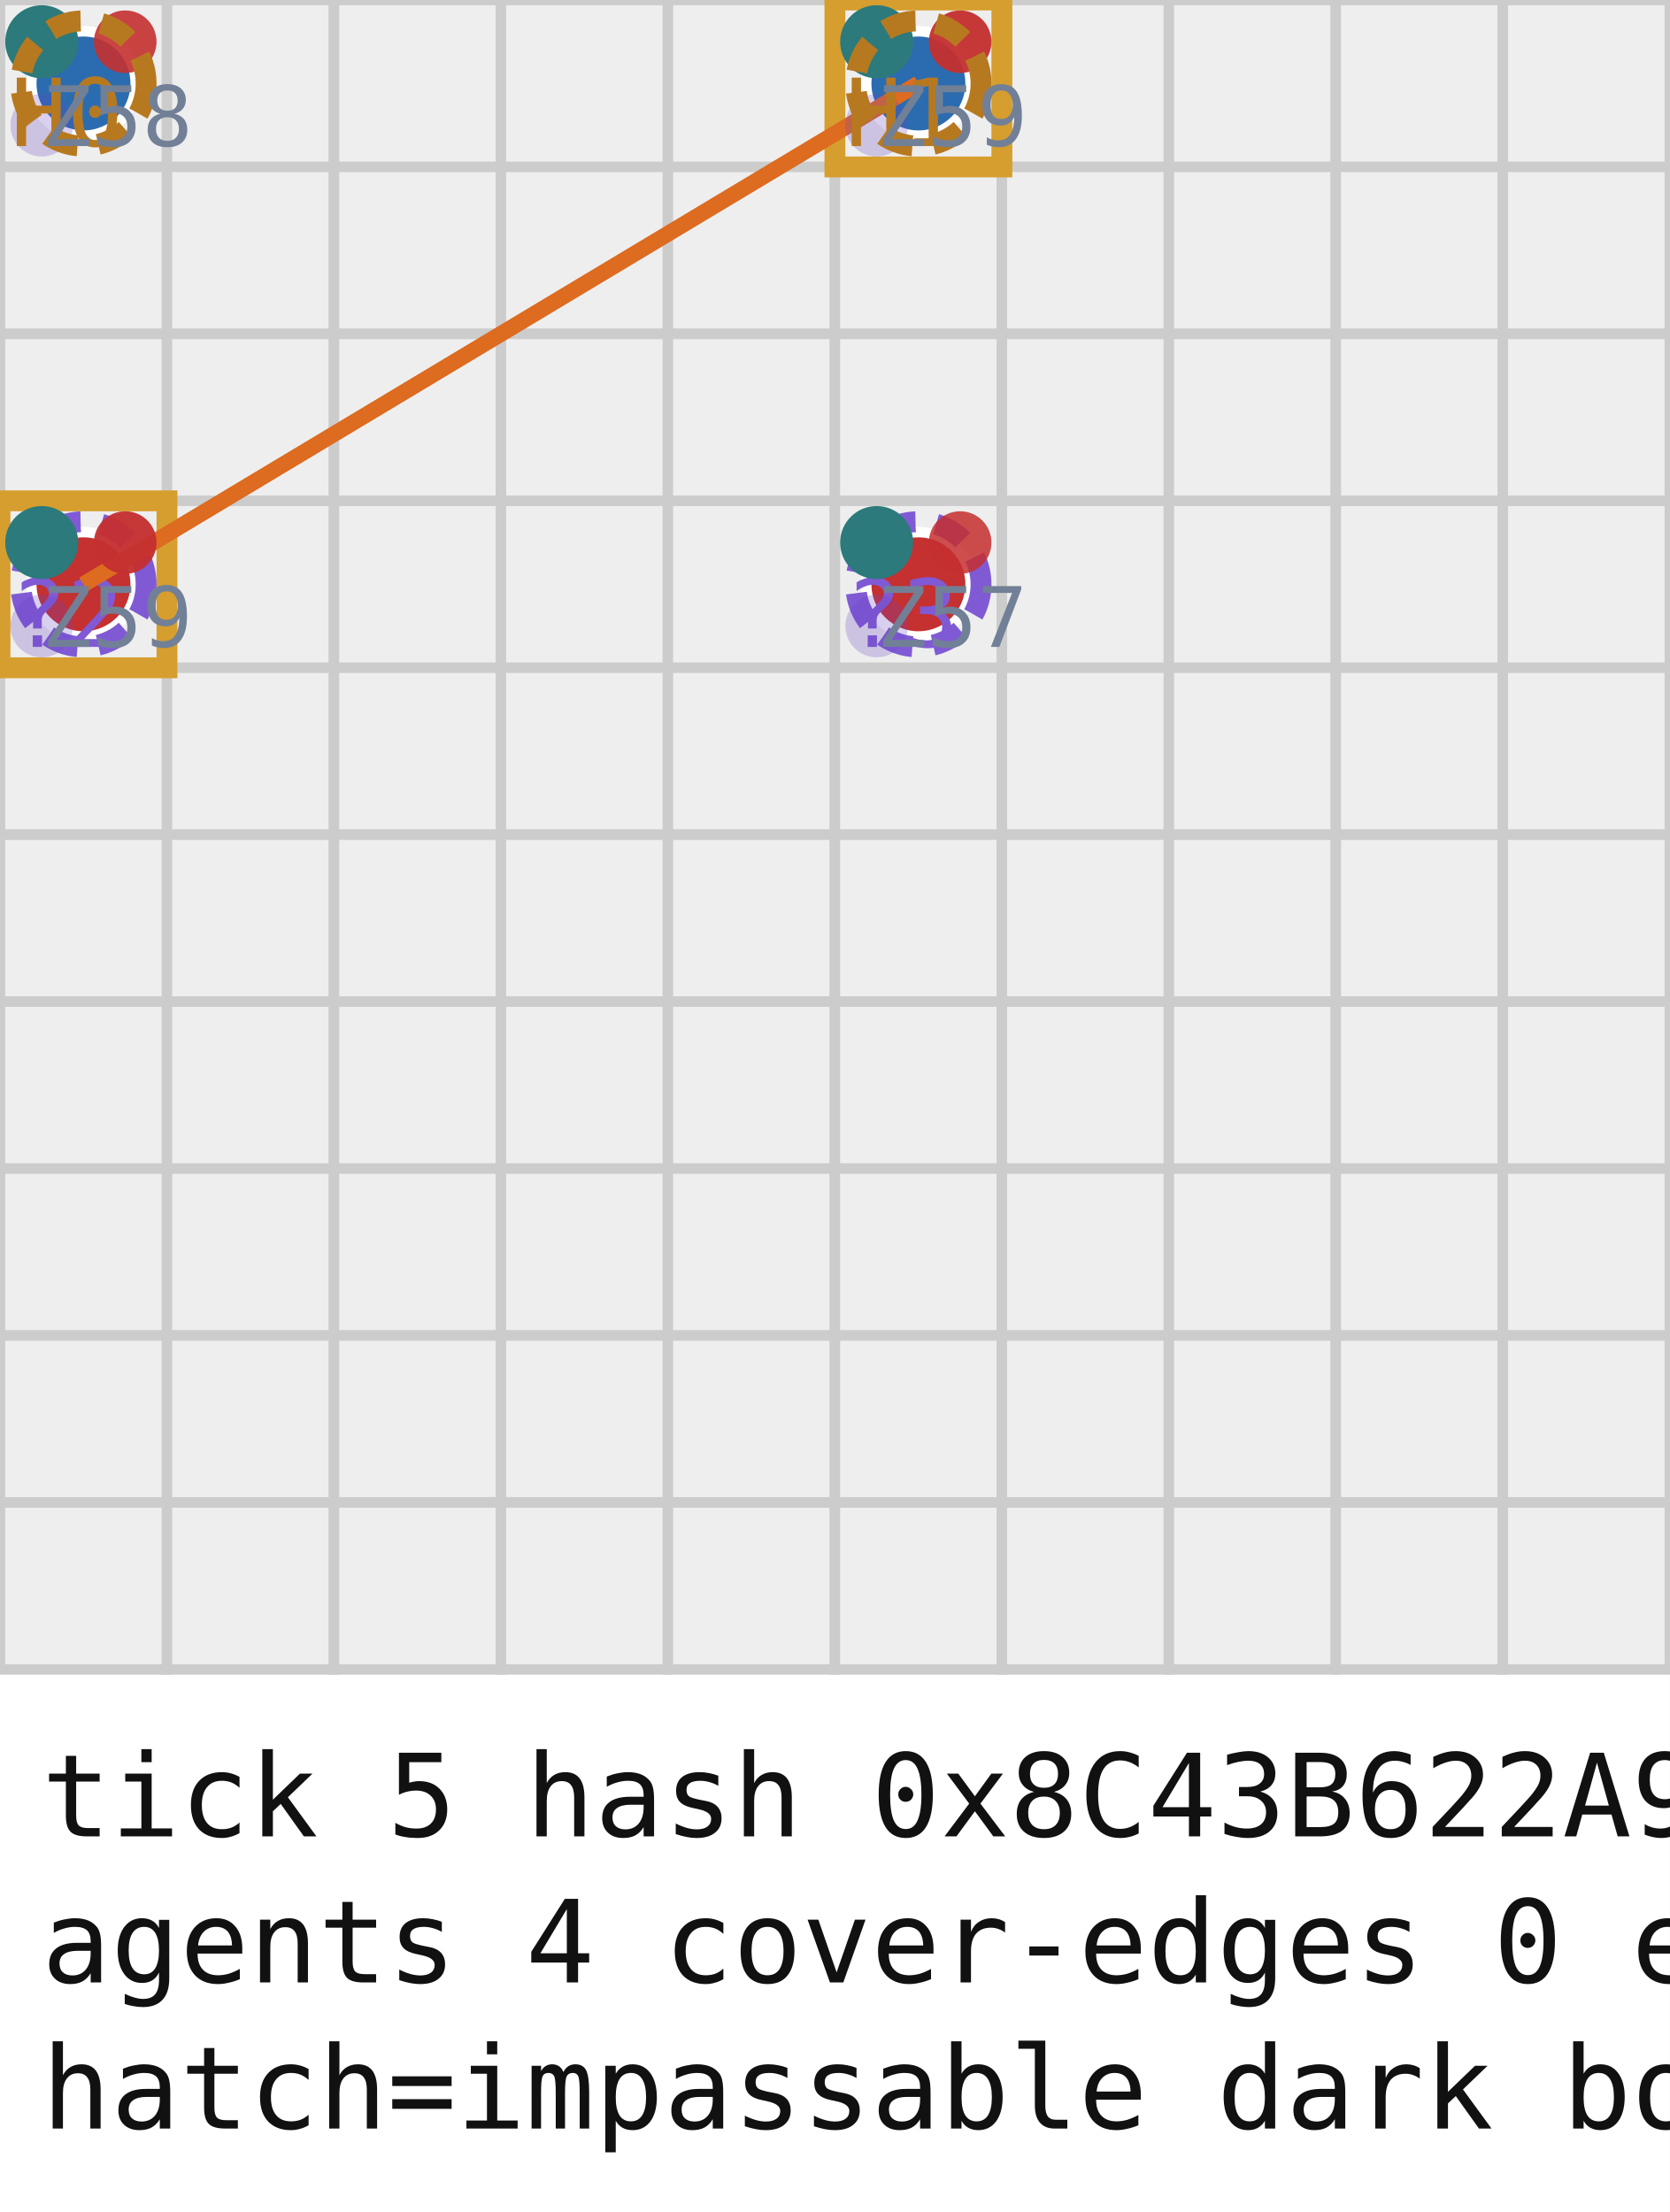
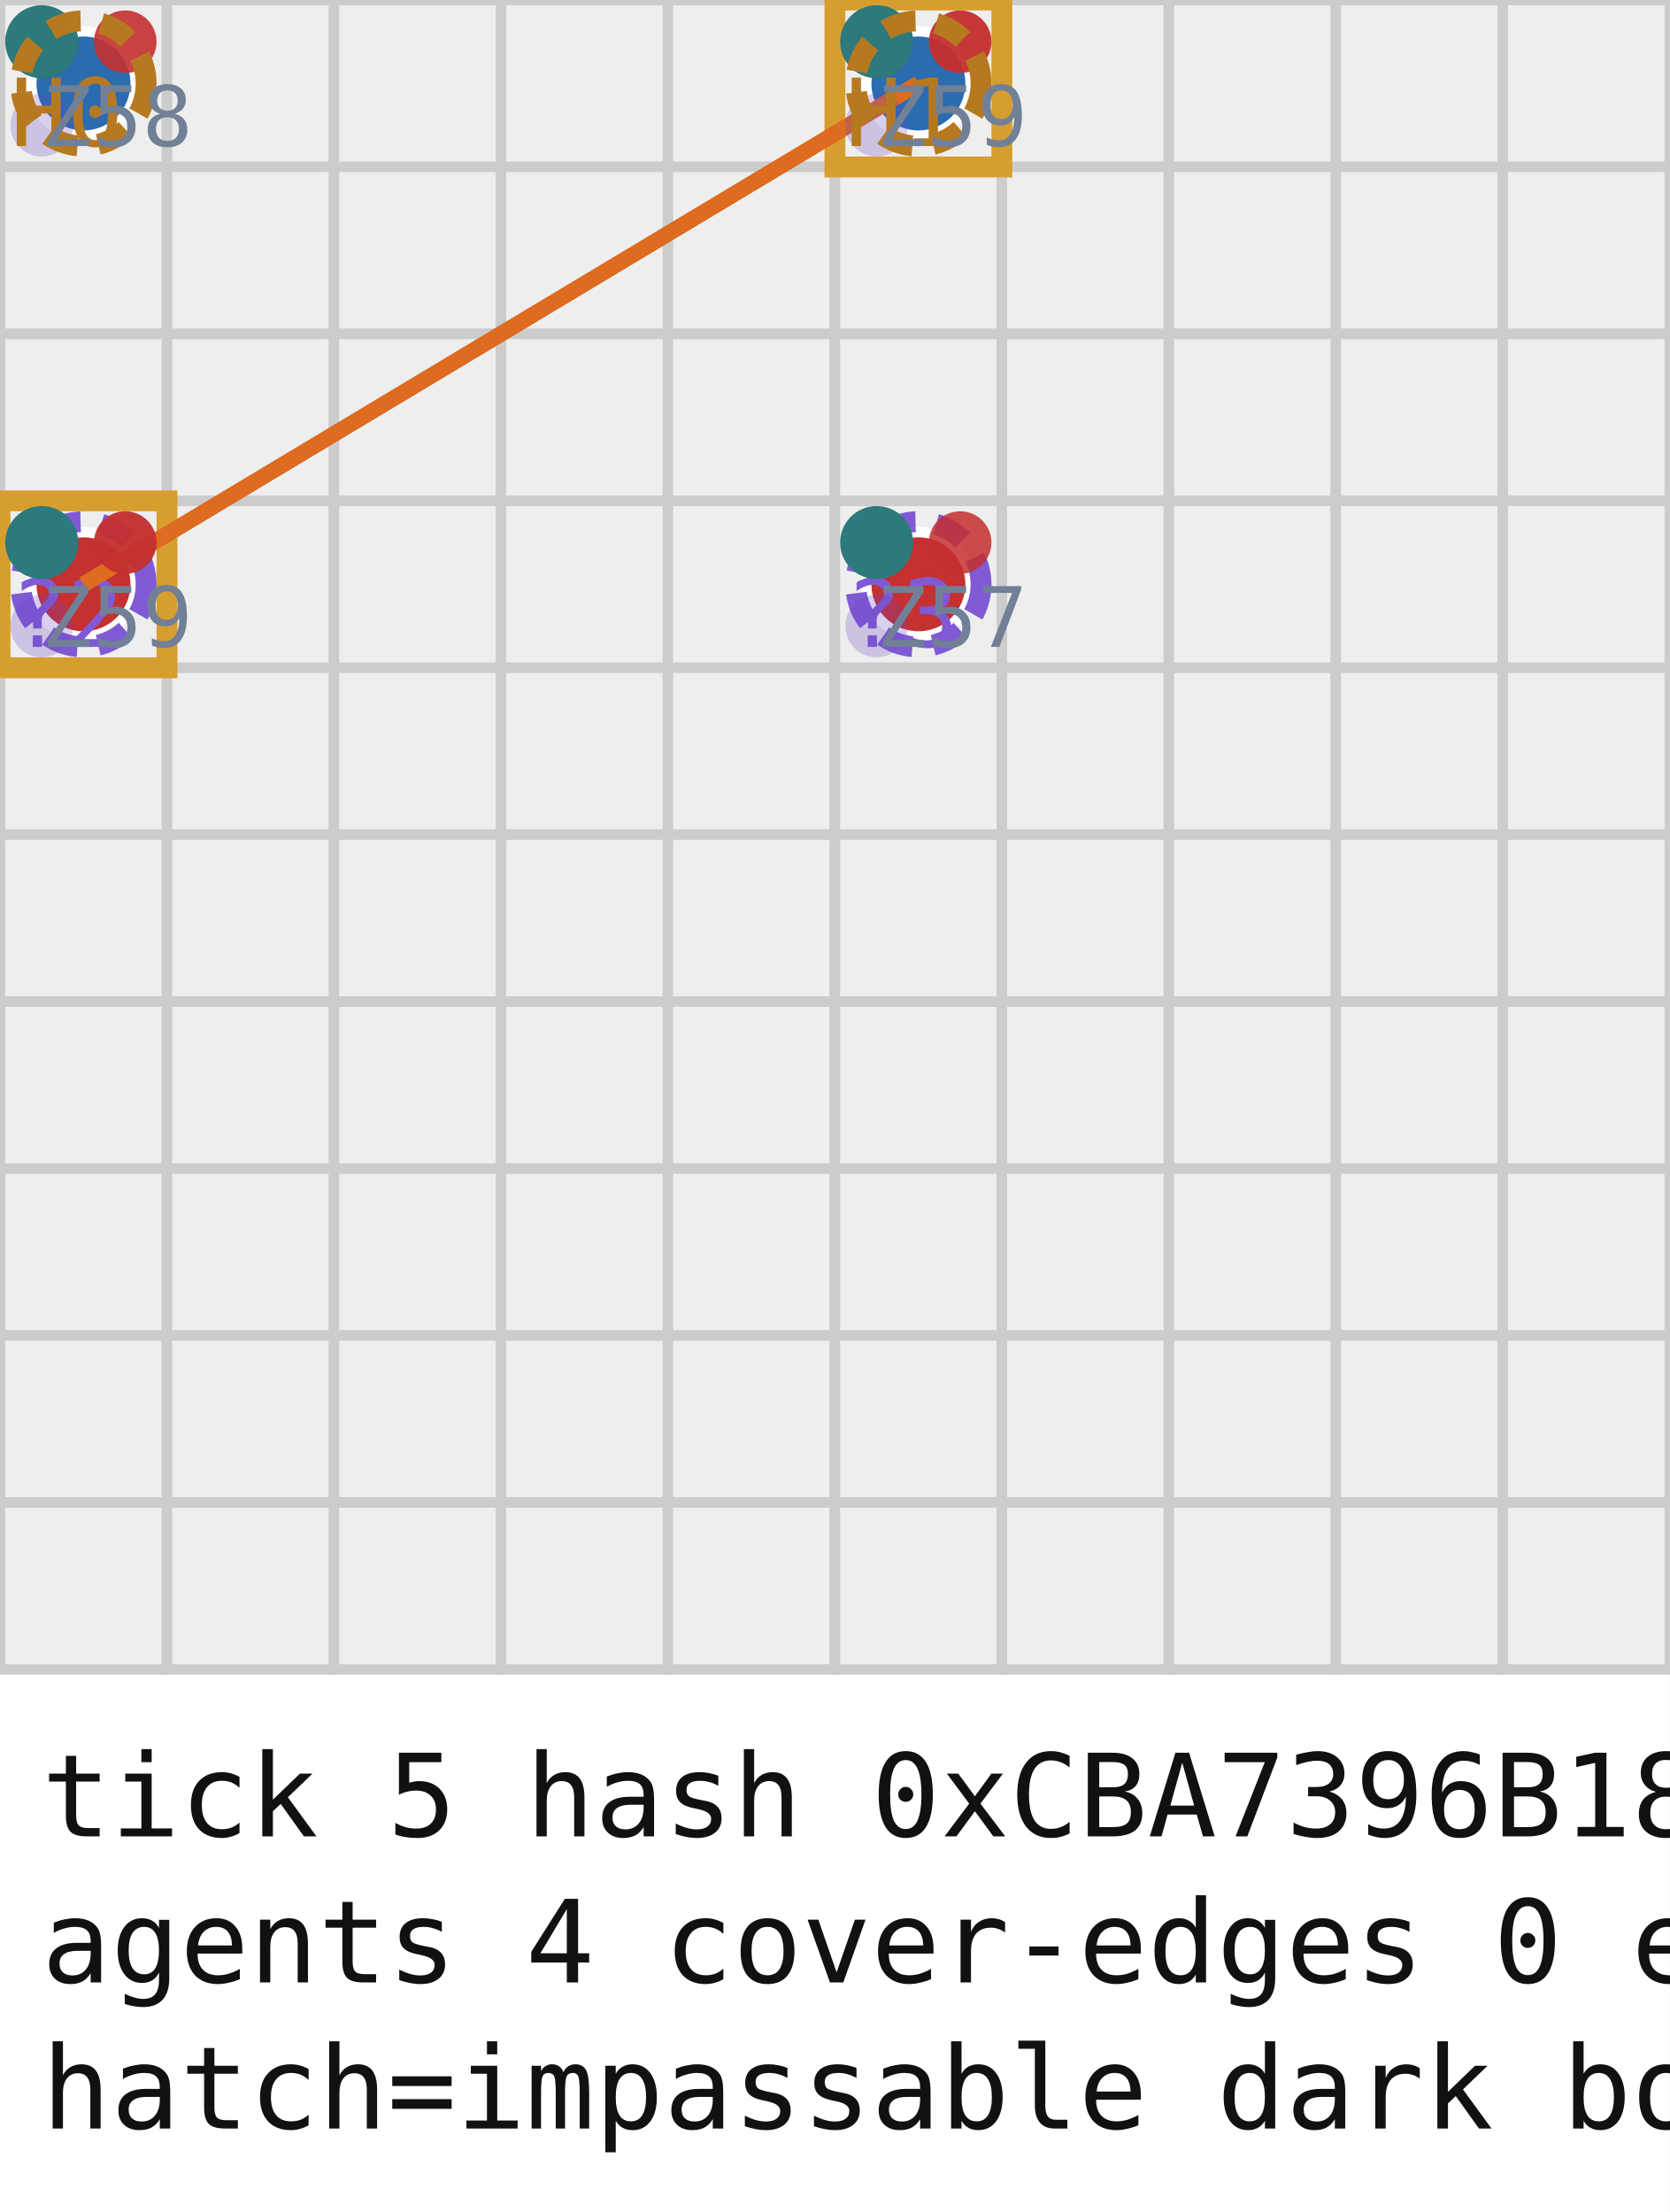
<svg xmlns="http://www.w3.org/2000/svg" width="160" height="212" viewBox="0 0 160 212">
  <defs>
    <pattern id="cw-hatch" width="4" height="4" patternUnits="userSpaceOnUse">
      <path d="M0,4 L4,0" stroke="#8a8a8a" stroke-width="1" />
    </pattern>
  </defs>
  <rect x="0" y="0" width="160" height="212" fill="#ffffff" />
  <rect x="0" y="0" width="16" height="16" fill="rgb(238,238,238)" stroke="#cccccc" stroke-width="1" />
  <rect x="16" y="0" width="16" height="16" fill="rgb(238,238,238)" stroke="#cccccc" stroke-width="1" />
  <rect x="32" y="0" width="16" height="16" fill="rgb(238,238,238)" stroke="#cccccc" stroke-width="1" />
  <rect x="48" y="0" width="16" height="16" fill="rgb(238,238,238)" stroke="#cccccc" stroke-width="1" />
  <rect x="64" y="0" width="16" height="16" fill="rgb(238,238,238)" stroke="#cccccc" stroke-width="1" />
  <rect x="80" y="0" width="16" height="16" fill="rgb(238,238,238)" stroke="#cccccc" stroke-width="1" />
  <rect x="96" y="0" width="16" height="16" fill="rgb(238,238,238)" stroke="#cccccc" stroke-width="1" />
  <rect x="112" y="0" width="16" height="16" fill="rgb(238,238,238)" stroke="#cccccc" stroke-width="1" />
  <rect x="128" y="0" width="16" height="16" fill="rgb(238,238,238)" stroke="#cccccc" stroke-width="1" />
  <rect x="144" y="0" width="16" height="16" fill="rgb(238,238,238)" stroke="#cccccc" stroke-width="1" />
  <rect x="0" y="16" width="16" height="16" fill="rgb(238,238,238)" stroke="#cccccc" stroke-width="1" />
  <rect x="16" y="16" width="16" height="16" fill="rgb(238,238,238)" stroke="#cccccc" stroke-width="1" />
  <rect x="32" y="16" width="16" height="16" fill="rgb(238,238,238)" stroke="#cccccc" stroke-width="1" />
  <rect x="48" y="16" width="16" height="16" fill="rgb(238,238,238)" stroke="#cccccc" stroke-width="1" />
  <rect x="64" y="16" width="16" height="16" fill="rgb(238,238,238)" stroke="#cccccc" stroke-width="1" />
  <rect x="80" y="16" width="16" height="16" fill="rgb(238,238,238)" stroke="#cccccc" stroke-width="1" />
  <rect x="96" y="16" width="16" height="16" fill="rgb(238,238,238)" stroke="#cccccc" stroke-width="1" />
  <rect x="112" y="16" width="16" height="16" fill="rgb(238,238,238)" stroke="#cccccc" stroke-width="1" />
  <rect x="128" y="16" width="16" height="16" fill="rgb(238,238,238)" stroke="#cccccc" stroke-width="1" />
  <rect x="144" y="16" width="16" height="16" fill="rgb(238,238,238)" stroke="#cccccc" stroke-width="1" />
  <rect x="0" y="32" width="16" height="16" fill="rgb(238,238,238)" stroke="#cccccc" stroke-width="1" />
  <rect x="16" y="32" width="16" height="16" fill="rgb(238,238,238)" stroke="#cccccc" stroke-width="1" />
  <rect x="32" y="32" width="16" height="16" fill="rgb(238,238,238)" stroke="#cccccc" stroke-width="1" />
  <rect x="48" y="32" width="16" height="16" fill="rgb(238,238,238)" stroke="#cccccc" stroke-width="1" />
  <rect x="64" y="32" width="16" height="16" fill="rgb(238,238,238)" stroke="#cccccc" stroke-width="1" />
  <rect x="80" y="32" width="16" height="16" fill="rgb(238,238,238)" stroke="#cccccc" stroke-width="1" />
  <rect x="96" y="32" width="16" height="16" fill="rgb(238,238,238)" stroke="#cccccc" stroke-width="1" />
  <rect x="112" y="32" width="16" height="16" fill="rgb(238,238,238)" stroke="#cccccc" stroke-width="1" />
  <rect x="128" y="32" width="16" height="16" fill="rgb(238,238,238)" stroke="#cccccc" stroke-width="1" />
  <rect x="144" y="32" width="16" height="16" fill="rgb(238,238,238)" stroke="#cccccc" stroke-width="1" />
  <rect x="0" y="48" width="16" height="16" fill="rgb(238,238,238)" stroke="#cccccc" stroke-width="1" />
  <rect x="16" y="48" width="16" height="16" fill="rgb(238,238,238)" stroke="#cccccc" stroke-width="1" />
  <rect x="32" y="48" width="16" height="16" fill="rgb(238,238,238)" stroke="#cccccc" stroke-width="1" />
  <rect x="48" y="48" width="16" height="16" fill="rgb(238,238,238)" stroke="#cccccc" stroke-width="1" />
  <rect x="64" y="48" width="16" height="16" fill="rgb(238,238,238)" stroke="#cccccc" stroke-width="1" />
  <rect x="80" y="48" width="16" height="16" fill="rgb(238,238,238)" stroke="#cccccc" stroke-width="1" />
  <rect x="96" y="48" width="16" height="16" fill="rgb(238,238,238)" stroke="#cccccc" stroke-width="1" />
  <rect x="112" y="48" width="16" height="16" fill="rgb(238,238,238)" stroke="#cccccc" stroke-width="1" />
  <rect x="128" y="48" width="16" height="16" fill="rgb(238,238,238)" stroke="#cccccc" stroke-width="1" />
  <rect x="144" y="48" width="16" height="16" fill="rgb(238,238,238)" stroke="#cccccc" stroke-width="1" />
  <rect x="0" y="64" width="16" height="16" fill="rgb(238,238,238)" stroke="#cccccc" stroke-width="1" />
  <rect x="16" y="64" width="16" height="16" fill="rgb(238,238,238)" stroke="#cccccc" stroke-width="1" />
  <rect x="32" y="64" width="16" height="16" fill="rgb(238,238,238)" stroke="#cccccc" stroke-width="1" />
  <rect x="48" y="64" width="16" height="16" fill="rgb(238,238,238)" stroke="#cccccc" stroke-width="1" />
  <rect x="64" y="64" width="16" height="16" fill="rgb(238,238,238)" stroke="#cccccc" stroke-width="1" />
  <rect x="80" y="64" width="16" height="16" fill="rgb(238,238,238)" stroke="#cccccc" stroke-width="1" />
  <rect x="96" y="64" width="16" height="16" fill="rgb(238,238,238)" stroke="#cccccc" stroke-width="1" />
  <rect x="112" y="64" width="16" height="16" fill="rgb(238,238,238)" stroke="#cccccc" stroke-width="1" />
  <rect x="128" y="64" width="16" height="16" fill="rgb(238,238,238)" stroke="#cccccc" stroke-width="1" />
  <rect x="144" y="64" width="16" height="16" fill="rgb(238,238,238)" stroke="#cccccc" stroke-width="1" />
  <rect x="0" y="80" width="16" height="16" fill="rgb(238,238,238)" stroke="#cccccc" stroke-width="1" />
  <rect x="16" y="80" width="16" height="16" fill="rgb(238,238,238)" stroke="#cccccc" stroke-width="1" />
  <rect x="32" y="80" width="16" height="16" fill="rgb(238,238,238)" stroke="#cccccc" stroke-width="1" />
  <rect x="48" y="80" width="16" height="16" fill="rgb(238,238,238)" stroke="#cccccc" stroke-width="1" />
  <rect x="64" y="80" width="16" height="16" fill="rgb(238,238,238)" stroke="#cccccc" stroke-width="1" />
  <rect x="80" y="80" width="16" height="16" fill="rgb(238,238,238)" stroke="#cccccc" stroke-width="1" />
  <rect x="96" y="80" width="16" height="16" fill="rgb(238,238,238)" stroke="#cccccc" stroke-width="1" />
  <rect x="112" y="80" width="16" height="16" fill="rgb(238,238,238)" stroke="#cccccc" stroke-width="1" />
  <rect x="128" y="80" width="16" height="16" fill="rgb(238,238,238)" stroke="#cccccc" stroke-width="1" />
  <rect x="144" y="80" width="16" height="16" fill="rgb(238,238,238)" stroke="#cccccc" stroke-width="1" />
  <rect x="0" y="96" width="16" height="16" fill="rgb(238,238,238)" stroke="#cccccc" stroke-width="1" />
  <rect x="16" y="96" width="16" height="16" fill="rgb(238,238,238)" stroke="#cccccc" stroke-width="1" />
  <rect x="32" y="96" width="16" height="16" fill="rgb(238,238,238)" stroke="#cccccc" stroke-width="1" />
  <rect x="48" y="96" width="16" height="16" fill="rgb(238,238,238)" stroke="#cccccc" stroke-width="1" />
  <rect x="64" y="96" width="16" height="16" fill="rgb(238,238,238)" stroke="#cccccc" stroke-width="1" />
  <rect x="80" y="96" width="16" height="16" fill="rgb(238,238,238)" stroke="#cccccc" stroke-width="1" />
  <rect x="96" y="96" width="16" height="16" fill="rgb(238,238,238)" stroke="#cccccc" stroke-width="1" />
  <rect x="112" y="96" width="16" height="16" fill="rgb(238,238,238)" stroke="#cccccc" stroke-width="1" />
  <rect x="128" y="96" width="16" height="16" fill="rgb(238,238,238)" stroke="#cccccc" stroke-width="1" />
  <rect x="144" y="96" width="16" height="16" fill="rgb(238,238,238)" stroke="#cccccc" stroke-width="1" />
  <rect x="0" y="112" width="16" height="16" fill="rgb(238,238,238)" stroke="#cccccc" stroke-width="1" />
  <rect x="16" y="112" width="16" height="16" fill="rgb(238,238,238)" stroke="#cccccc" stroke-width="1" />
  <rect x="32" y="112" width="16" height="16" fill="rgb(238,238,238)" stroke="#cccccc" stroke-width="1" />
  <rect x="48" y="112" width="16" height="16" fill="rgb(238,238,238)" stroke="#cccccc" stroke-width="1" />
  <rect x="64" y="112" width="16" height="16" fill="rgb(238,238,238)" stroke="#cccccc" stroke-width="1" />
  <rect x="80" y="112" width="16" height="16" fill="rgb(238,238,238)" stroke="#cccccc" stroke-width="1" />
  <rect x="96" y="112" width="16" height="16" fill="rgb(238,238,238)" stroke="#cccccc" stroke-width="1" />
  <rect x="112" y="112" width="16" height="16" fill="rgb(238,238,238)" stroke="#cccccc" stroke-width="1" />
  <rect x="128" y="112" width="16" height="16" fill="rgb(238,238,238)" stroke="#cccccc" stroke-width="1" />
  <rect x="144" y="112" width="16" height="16" fill="rgb(238,238,238)" stroke="#cccccc" stroke-width="1" />
  <rect x="0" y="128" width="16" height="16" fill="rgb(238,238,238)" stroke="#cccccc" stroke-width="1" />
  <rect x="16" y="128" width="16" height="16" fill="rgb(238,238,238)" stroke="#cccccc" stroke-width="1" />
  <rect x="32" y="128" width="16" height="16" fill="rgb(238,238,238)" stroke="#cccccc" stroke-width="1" />
  <rect x="48" y="128" width="16" height="16" fill="rgb(238,238,238)" stroke="#cccccc" stroke-width="1" />
  <rect x="64" y="128" width="16" height="16" fill="rgb(238,238,238)" stroke="#cccccc" stroke-width="1" />
  <rect x="80" y="128" width="16" height="16" fill="rgb(238,238,238)" stroke="#cccccc" stroke-width="1" />
  <rect x="96" y="128" width="16" height="16" fill="rgb(238,238,238)" stroke="#cccccc" stroke-width="1" />
  <rect x="112" y="128" width="16" height="16" fill="rgb(238,238,238)" stroke="#cccccc" stroke-width="1" />
  <rect x="128" y="128" width="16" height="16" fill="rgb(238,238,238)" stroke="#cccccc" stroke-width="1" />
  <rect x="144" y="128" width="16" height="16" fill="rgb(238,238,238)" stroke="#cccccc" stroke-width="1" />
  <rect x="0" y="144" width="16" height="16" fill="rgb(238,238,238)" stroke="#cccccc" stroke-width="1" />
  <rect x="16" y="144" width="16" height="16" fill="rgb(238,238,238)" stroke="#cccccc" stroke-width="1" />
  <rect x="32" y="144" width="16" height="16" fill="rgb(238,238,238)" stroke="#cccccc" stroke-width="1" />
  <rect x="48" y="144" width="16" height="16" fill="rgb(238,238,238)" stroke="#cccccc" stroke-width="1" />
  <rect x="64" y="144" width="16" height="16" fill="rgb(238,238,238)" stroke="#cccccc" stroke-width="1" />
  <rect x="80" y="144" width="16" height="16" fill="rgb(238,238,238)" stroke="#cccccc" stroke-width="1" />
  <rect x="96" y="144" width="16" height="16" fill="rgb(238,238,238)" stroke="#cccccc" stroke-width="1" />
  <rect x="112" y="144" width="16" height="16" fill="rgb(238,238,238)" stroke="#cccccc" stroke-width="1" />
  <rect x="128" y="144" width="16" height="16" fill="rgb(238,238,238)" stroke="#cccccc" stroke-width="1" />
  <rect x="144" y="144" width="16" height="16" fill="rgb(238,238,238)" stroke="#cccccc" stroke-width="1" />
  <rect x="0" y="48" width="16" height="16" fill="none" stroke="#d69e2e" stroke-width="2" />
  <rect x="80" y="0" width="16" height="16" fill="none" stroke="#d69e2e" stroke-width="2" />
  <circle cx="8" cy="8" r="5" fill="#2b6cb0" stroke="#ffffff" stroke-width="1" />
  <circle cx="88" cy="8" r="5" fill="#2b6cb0" stroke="#ffffff" stroke-width="1" />
  <circle cx="8" cy="56" r="5" fill="#c53030" stroke="#ffffff" stroke-width="1" />
  <circle cx="88" cy="56" r="5" fill="#c53030" stroke="#ffffff" stroke-width="1" />
  <circle cx="8" cy="56" r="6" fill="none" stroke="#805ad5" stroke-width="2" stroke-dasharray="3,2" />
  <text x="1" y="62" font-family="monospace" font-size="9" fill="#805ad5">?2</text>
  <circle cx="88" cy="56" r="6" fill="none" stroke="#805ad5" stroke-width="2" stroke-dasharray="3,2" />
  <text x="81" y="62" font-family="monospace" font-size="9" fill="#805ad5">?3</text>
  <circle cx="4" cy="4" r="3" fill="#2c7a7b" stroke="#2c7a7b" stroke-width="1" />
  <circle cx="84" cy="4" r="3" fill="#2c7a7b" stroke="#2c7a7b" stroke-width="1" />
  <circle cx="4" cy="52" r="3" fill="#2c7a7b" stroke="#2c7a7b" stroke-width="1" />
  <circle cx="84" cy="52" r="3" fill="#2c7a7b" stroke="#2c7a7b" stroke-width="1" />
  <line x1="88" y1="8" x2="8" y2="56" stroke="#dd6b20" stroke-width="1.5" />
  <line x1="8" y1="56" x2="88" y2="8" stroke="#dd6b20" stroke-width="1.5" />
  <circle cx="12" cy="4" r="3" fill="#c53030" fill-opacity="0.90" />
  <circle cx="92" cy="4" r="3" fill="#c53030" fill-opacity="0.95" />
  <circle cx="12" cy="52" r="3" fill="#c53030" fill-opacity="0.95" />
  <circle cx="92" cy="52" r="3" fill="#c53030" fill-opacity="0.85" />
  <circle cx="4" cy="12" r="3" fill="#6b46c1" fill-opacity="0.25" />
  <circle cx="84" cy="12" r="3" fill="#6b46c1" fill-opacity="0.25" />
  <circle cx="4" cy="60" r="3" fill="#6b46c1" fill-opacity="0.25" />
  <circle cx="84" cy="60" r="3" fill="#6b46c1" fill-opacity="0.25" />
  <circle cx="8" cy="8" r="6" fill="none" stroke="#b7791f" stroke-width="2" stroke-dasharray="3,2" />
  <text x="1" y="14" font-family="monospace" font-size="9" fill="#b7791f">H0</text>
  <circle cx="88" cy="8" r="6" fill="none" stroke="#b7791f" stroke-width="2" stroke-dasharray="3,2" />
  <text x="81" y="14" font-family="monospace" font-size="9" fill="#b7791f">H1</text>
  <text x="4" y="14" font-family="monospace" font-size="8" fill="#718096">Z58</text>
  <text x="84" y="14" font-family="monospace" font-size="8" fill="#718096">Z59</text>
  <text x="4" y="62" font-family="monospace" font-size="8" fill="#718096">Z59</text>
  <text x="84" y="62" font-family="monospace" font-size="8" fill="#718096">Z57</text>
-   <text x="4" y="176" font-family="monospace" font-size="11" fill="#111111">tick 5  hash 0x8C43B622A96AD91C  draws 17</text>
+   <text x="4" y="176" font-family="monospace" font-size="11" fill="#111111">tick 5  hash 0xCBA7396B183853BC  draws 17</text>
  <text x="4" y="190" font-family="monospace" font-size="11" fill="#111111">agents 4  cover-edges 0  events 6</text>
  <text x="4" y="204" font-family="monospace" font-size="11" fill="#111111">hatch=impassable  dark border=opaque  darker fill=higher elevation  triangle=cover  circle=agent</text>
</svg>
